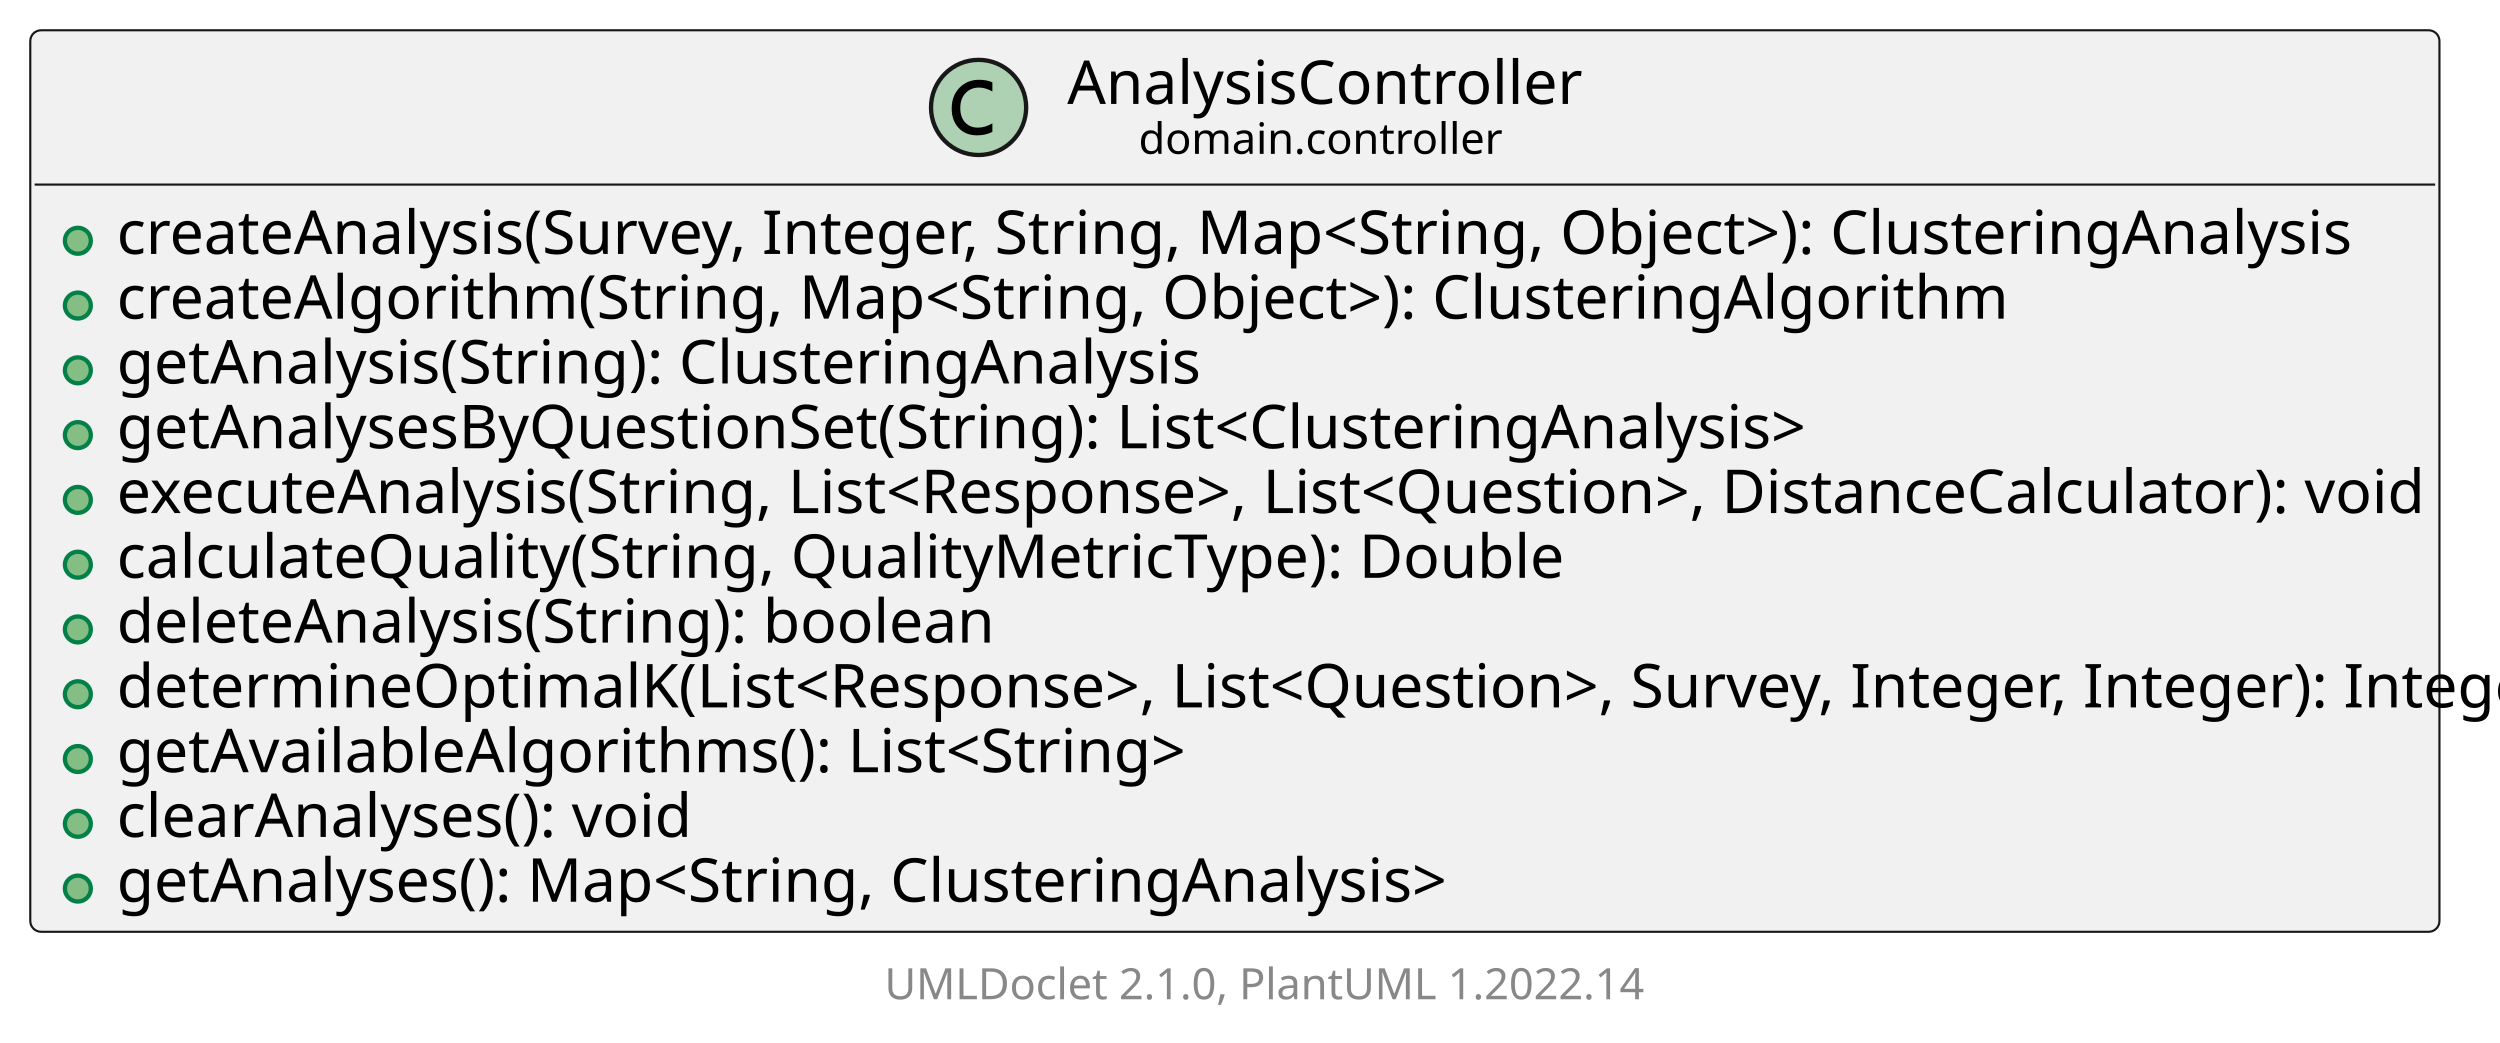
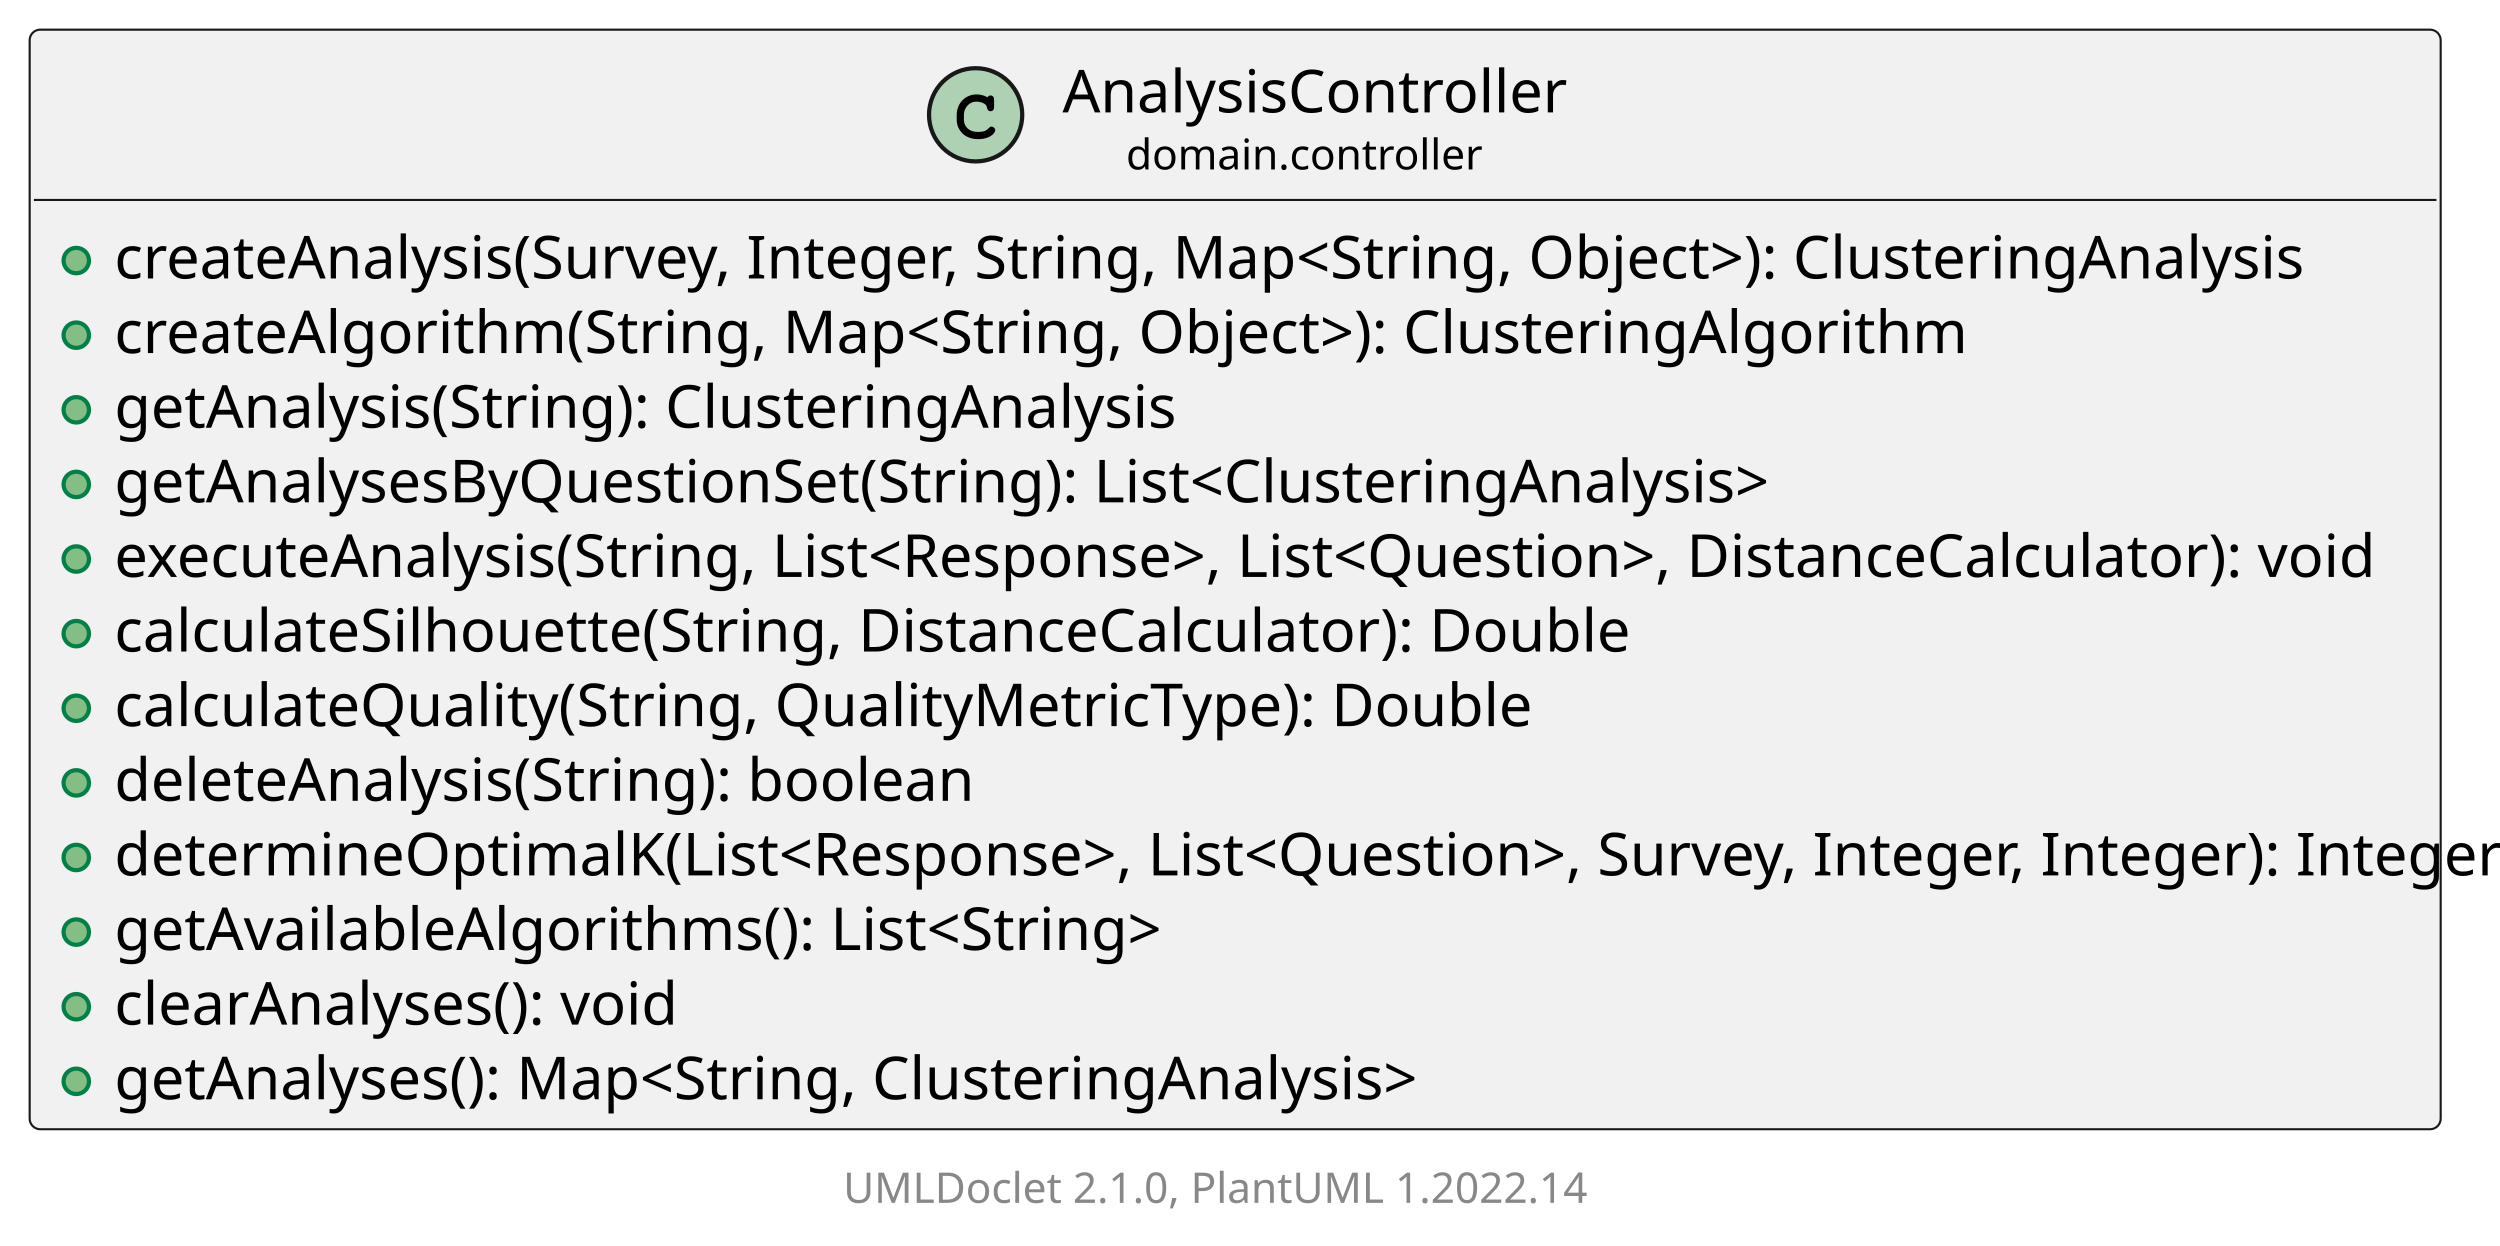
- <svg xmlns="http://www.w3.org/2000/svg" xmlns:xlink="http://www.w3.org/1999/xlink" contentStyleType="text/css" height="241px" preserveAspectRatio="none" style="width:578px;height:241px;background:#FFFFFF;" version="1.1" viewBox="0 0 578 241" width="578px" zoomAndPan="magnify">
+ <svg xmlns="http://www.w3.org/2000/svg" xmlns:xlink="http://www.w3.org/1999/xlink" contentStyleType="text/css" height="294px" preserveAspectRatio="none" style="width:590px;height:294px;background:#FFFFFF;" version="1.1" viewBox="0 0 590 294" width="590px" zoomAndPan="magnify">
  <defs />
  <g>
    <a href="AnalysisController.html" target="_top" title="AnalysisController.html" xlink:actuate="onRequest" xlink:href="AnalysisController.html" xlink:show="new" xlink:title="AnalysisController.html" xlink:type="simple">
      <g id="elem_domain.controller.AnalysisController">
-         <rect codeLine="5" fill="#F1F1F1" height="208.429" id="domain.controller.AnalysisController" rx="2.5" ry="2.5" style="stroke:#181818;stroke-width:0.5;" width="557" x="7" y="7" />
-         <ellipse cx="226.25" cy="24.838" fill="#ADD1B2" rx="11" ry="11" style="stroke:#181818;stroke-width:1.0;" />
-         <path d="M229.438,30.479 Q227.922,31.291 225.891,31.291 Q223.234,31.291 221.625,29.572 Q220.031,27.854 220.031,25.088 Q220.031,22.135 221.828,20.291 Q223.625,18.447 226.375,18.447 Q228.125,18.447 229.438,19.041 L229.438,21.15 Q227.844,20.244 226.359,20.244 Q224.422,20.244 223.219,21.541 Q222.016,22.822 222.016,25.01 Q222.016,27.072 223.125,28.291 Q224.25,29.51 226.078,29.51 Q227.781,29.51 229.438,28.51 L229.438,30.479 Z " fill="#000000" />
-         <text fill="#000000" font-family="sans-serif" font-size="14" lengthAdjust="spacing" textLength="110" x="246.75" y="24.031">AnalysisController</text>
-         <text fill="#000000" font-family="sans-serif" font-size="10" lengthAdjust="spacing" textLength="77" x="263.25" y="35.571">domain.controller</text>
-         <line style="stroke:#181818;stroke-width:0.5;" x1="8" x2="563" y1="42.676" y2="42.676" />
-         <ellipse cx="18" cy="55.665" fill="#84BE84" rx="3" ry="3" style="stroke:#038048;stroke-width:1.0;" />
-         <text fill="#000000" font-family="sans-serif" font-size="14" lengthAdjust="spacing" textLength="485" x="27" y="58.707">createAnalysis(Survey, Integer, String, Map&lt;String, Object&gt;): ClusteringAnalysis</text>
-         <ellipse cx="18" cy="70.642" fill="#84BE84" rx="3" ry="3" style="stroke:#038048;stroke-width:1.0;" />
-         <text fill="#000000" font-family="sans-serif" font-size="14" lengthAdjust="spacing" textLength="410" x="27" y="73.685">createAlgorithm(String, Map&lt;String, Object&gt;): ClusteringAlgorithm</text>
-         <ellipse cx="18" cy="85.62" fill="#84BE84" rx="3" ry="3" style="stroke:#038048;stroke-width:1.0;" />
-         <text fill="#000000" font-family="sans-serif" font-size="14" lengthAdjust="spacing" textLength="231" x="27" y="88.662">getAnalysis(String): ClusteringAnalysis</text>
-         <ellipse cx="18" cy="100.597" fill="#84BE84" rx="3" ry="3" style="stroke:#038048;stroke-width:1.0;" />
-         <text fill="#000000" font-family="sans-serif" font-size="14" lengthAdjust="spacing" textLength="366" x="27" y="103.64">getAnalysesByQuestionSet(String): List&lt;ClusteringAnalysis&gt;</text>
-         <ellipse cx="18" cy="115.575" fill="#84BE84" rx="3" ry="3" style="stroke:#038048;stroke-width:1.0;" />
-         <text fill="#000000" font-family="sans-serif" font-size="14" lengthAdjust="spacing" textLength="502" x="27" y="118.617">executeAnalysis(String, List&lt;Response&gt;, List&lt;Question&gt;, DistanceCalculator): void</text>
-         <ellipse cx="18" cy="130.552" fill="#84BE84" rx="3" ry="3" style="stroke:#038048;stroke-width:1.0;" />
-         <text fill="#000000" font-family="sans-serif" font-size="14" lengthAdjust="spacing" textLength="310" x="27" y="133.595">calculateQuality(String, QualityMetricType): Double</text>
-         <ellipse cx="18" cy="145.53" fill="#84BE84" rx="3" ry="3" style="stroke:#038048;stroke-width:1.0;" />
-         <text fill="#000000" font-family="sans-serif" font-size="14" lengthAdjust="spacing" textLength="186" x="27" y="148.572">deleteAnalysis(String): boolean</text>
-         <ellipse cx="18" cy="160.507" fill="#84BE84" rx="3" ry="3" style="stroke:#038048;stroke-width:1.0;" />
-         <text fill="#000000" font-family="sans-serif" font-size="14" lengthAdjust="spacing" textLength="531" x="27" y="163.55">determineOptimalK(List&lt;Response&gt;, List&lt;Question&gt;, Survey, Integer, Integer): Integer</text>
-         <ellipse cx="18" cy="175.485" fill="#84BE84" rx="3" ry="3" style="stroke:#038048;stroke-width:1.0;" />
-         <text fill="#000000" font-family="sans-serif" font-size="14" lengthAdjust="spacing" textLength="233" x="27" y="178.527">getAvailableAlgorithms(): List&lt;String&gt;</text>
-         <ellipse cx="18" cy="190.462" fill="#84BE84" rx="3" ry="3" style="stroke:#038048;stroke-width:1.0;" />
-         <text fill="#000000" font-family="sans-serif" font-size="14" lengthAdjust="spacing" textLength="122" x="27" y="193.505">clearAnalyses(): void</text>
-         <ellipse cx="18" cy="205.44" fill="#84BE84" rx="3" ry="3" style="stroke:#038048;stroke-width:1.0;" />
-         <text fill="#000000" font-family="sans-serif" font-size="14" lengthAdjust="spacing" textLength="290" x="27" y="208.482">getAnalyses(): Map&lt;String, ClusteringAnalysis&gt;</text>
+         <rect codeLine="5" fill="#F1F1F1" height="259.5" id="domain.controller.AnalysisController" rx="2.5" ry="2.5" style="stroke:#181818;stroke-width:0.5;" width="569" x="7" y="7" />
+         <ellipse cx="230.25" cy="27.094" fill="#ADD1B2" rx="11" ry="11" style="stroke:#181818;stroke-width:1.0;" />
+         <path d="M233.016,22.969 Q233.172,22.75 233.359,22.641 Q233.547,22.531 233.766,22.531 Q234.141,22.531 234.375,22.797 Q234.609,23.047 234.609,23.656 L234.609,25.109 Q234.609,25.719 234.375,25.984 Q234.141,26.25 233.766,26.25 Q233.422,26.25 233.219,26.047 Q233.016,25.859 232.906,25.344 Q232.859,24.984 232.672,24.797 Q232.344,24.422 231.734,24.203 Q231.125,23.984 230.5,23.984 Q229.734,23.984 229.094,24.312 Q228.469,24.641 227.969,25.391 Q227.484,26.141 227.484,27.172 L227.484,28.266 Q227.484,29.5 228.375,30.328 Q229.266,31.141 230.859,31.141 Q231.797,31.141 232.453,30.891 Q232.844,30.734 233.266,30.297 Q233.531,30.031 233.672,29.953 Q233.828,29.875 234.031,29.875 Q234.359,29.875 234.609,30.141 Q234.875,30.391 234.875,30.734 Q234.875,31.078 234.531,31.484 Q234.031,32.062 233.234,32.391 Q232.156,32.844 230.859,32.844 Q229.344,32.844 228.141,32.219 Q227.156,31.719 226.469,30.656 Q225.781,29.578 225.781,28.297 L225.781,27.141 Q225.781,25.812 226.391,24.672 Q227.016,23.516 228.109,22.906 Q229.203,22.281 230.438,22.281 Q231.172,22.281 231.812,22.453 Q232.469,22.609 233.016,22.969 Z " fill="#000000" />
+         <text fill="#000000" font-family="sans-serif" font-size="14" lengthAdjust="spacing" textLength="114" x="250.75" y="26.533">AnalysisController</text>
+         <text fill="#000000" font-family="sans-serif" font-size="10" lengthAdjust="spacing" textLength="84" x="265.75" y="39.99">domain.controller</text>
+         <line style="stroke:#181818;stroke-width:0.5;" x1="8" x2="575" y1="47.188" y2="47.188" />
+         <ellipse cx="18" cy="61.492" fill="#84BE84" rx="3" ry="3" style="stroke:#038048;stroke-width:1.0;" />
+         <text fill="#000000" font-family="sans-serif" font-size="14" lengthAdjust="spacing" textLength="504" x="27" y="65.721">createAnalysis(Survey, Integer, String, Map&lt;String, Object&gt;): ClusteringAnalysis</text>
+         <ellipse cx="18" cy="79.102" fill="#84BE84" rx="3" ry="3" style="stroke:#038048;stroke-width:1.0;" />
+         <text fill="#000000" font-family="sans-serif" font-size="14" lengthAdjust="spacing" textLength="414" x="27" y="83.33">createAlgorithm(String, Map&lt;String, Object&gt;): ClusteringAlgorithm</text>
+         <ellipse cx="18" cy="96.711" fill="#84BE84" rx="3" ry="3" style="stroke:#038048;stroke-width:1.0;" />
+         <text fill="#000000" font-family="sans-serif" font-size="14" lengthAdjust="spacing" textLength="243" x="27" y="100.939">getAnalysis(String): ClusteringAnalysis</text>
+         <ellipse cx="18" cy="114.32" fill="#84BE84" rx="3" ry="3" style="stroke:#038048;stroke-width:1.0;" />
+         <text fill="#000000" font-family="sans-serif" font-size="14" lengthAdjust="spacing" textLength="380" x="27" y="118.549">getAnalysesByQuestionSet(String): List&lt;ClusteringAnalysis&gt;</text>
+         <ellipse cx="18" cy="131.93" fill="#84BE84" rx="3" ry="3" style="stroke:#038048;stroke-width:1.0;" />
+         <text fill="#000000" font-family="sans-serif" font-size="14" lengthAdjust="spacing" textLength="522" x="27" y="136.158">executeAnalysis(String, List&lt;Response&gt;, List&lt;Question&gt;, DistanceCalculator): void</text>
+         <ellipse cx="18" cy="149.539" fill="#84BE84" rx="3" ry="3" style="stroke:#038048;stroke-width:1.0;" />
+         <text fill="#000000" font-family="sans-serif" font-size="14" lengthAdjust="spacing" textLength="346" x="27" y="153.768">calculateSilhouette(String, DistanceCalculator): Double</text>
+         <ellipse cx="18" cy="167.148" fill="#84BE84" rx="3" ry="3" style="stroke:#038048;stroke-width:1.0;" />
+         <text fill="#000000" font-family="sans-serif" font-size="14" lengthAdjust="spacing" textLength="322" x="27" y="171.377">calculateQuality(String, QualityMetricType): Double</text>
+         <ellipse cx="18" cy="184.758" fill="#84BE84" rx="3" ry="3" style="stroke:#038048;stroke-width:1.0;" />
+         <text fill="#000000" font-family="sans-serif" font-size="14" lengthAdjust="spacing" textLength="197" x="27" y="188.986">deleteAnalysis(String): boolean</text>
+         <ellipse cx="18" cy="202.367" fill="#84BE84" rx="3" ry="3" style="stroke:#038048;stroke-width:1.0;" />
+         <text fill="#000000" font-family="sans-serif" font-size="14" lengthAdjust="spacing" textLength="543" x="27" y="206.596">determineOptimalK(List&lt;Response&gt;, List&lt;Question&gt;, Survey, Integer, Integer): Integer</text>
+         <ellipse cx="18" cy="219.977" fill="#84BE84" rx="3" ry="3" style="stroke:#038048;stroke-width:1.0;" />
+         <text fill="#000000" font-family="sans-serif" font-size="14" lengthAdjust="spacing" textLength="236" x="27" y="224.205">getAvailableAlgorithms(): List&lt;String&gt;</text>
+         <ellipse cx="18" cy="237.586" fill="#84BE84" rx="3" ry="3" style="stroke:#038048;stroke-width:1.0;" />
+         <text fill="#000000" font-family="sans-serif" font-size="14" lengthAdjust="spacing" textLength="132" x="27" y="241.815">clearAnalyses(): void</text>
+         <ellipse cx="18" cy="255.195" fill="#84BE84" rx="3" ry="3" style="stroke:#038048;stroke-width:1.0;" />
+         <text fill="#000000" font-family="sans-serif" font-size="14" lengthAdjust="spacing" textLength="299" x="27" y="259.424">getAnalyses(): Map&lt;String, ClusteringAnalysis&gt;</text>
      </g>
    </a>
-     <text fill="#888888" font-family="sans-serif" font-size="10" lengthAdjust="spacing" textLength="161" x="204.5" y="231.023">UMLDoclet 2.1.0, PlantUML 1.2022.14</text>
+     <text fill="#888888" font-family="sans-serif" font-size="10" lengthAdjust="spacing" textLength="184" x="199" y="283.881">UMLDoclet 2.1.0, PlantUML 1.2022.14</text>
  </g>
</svg>
